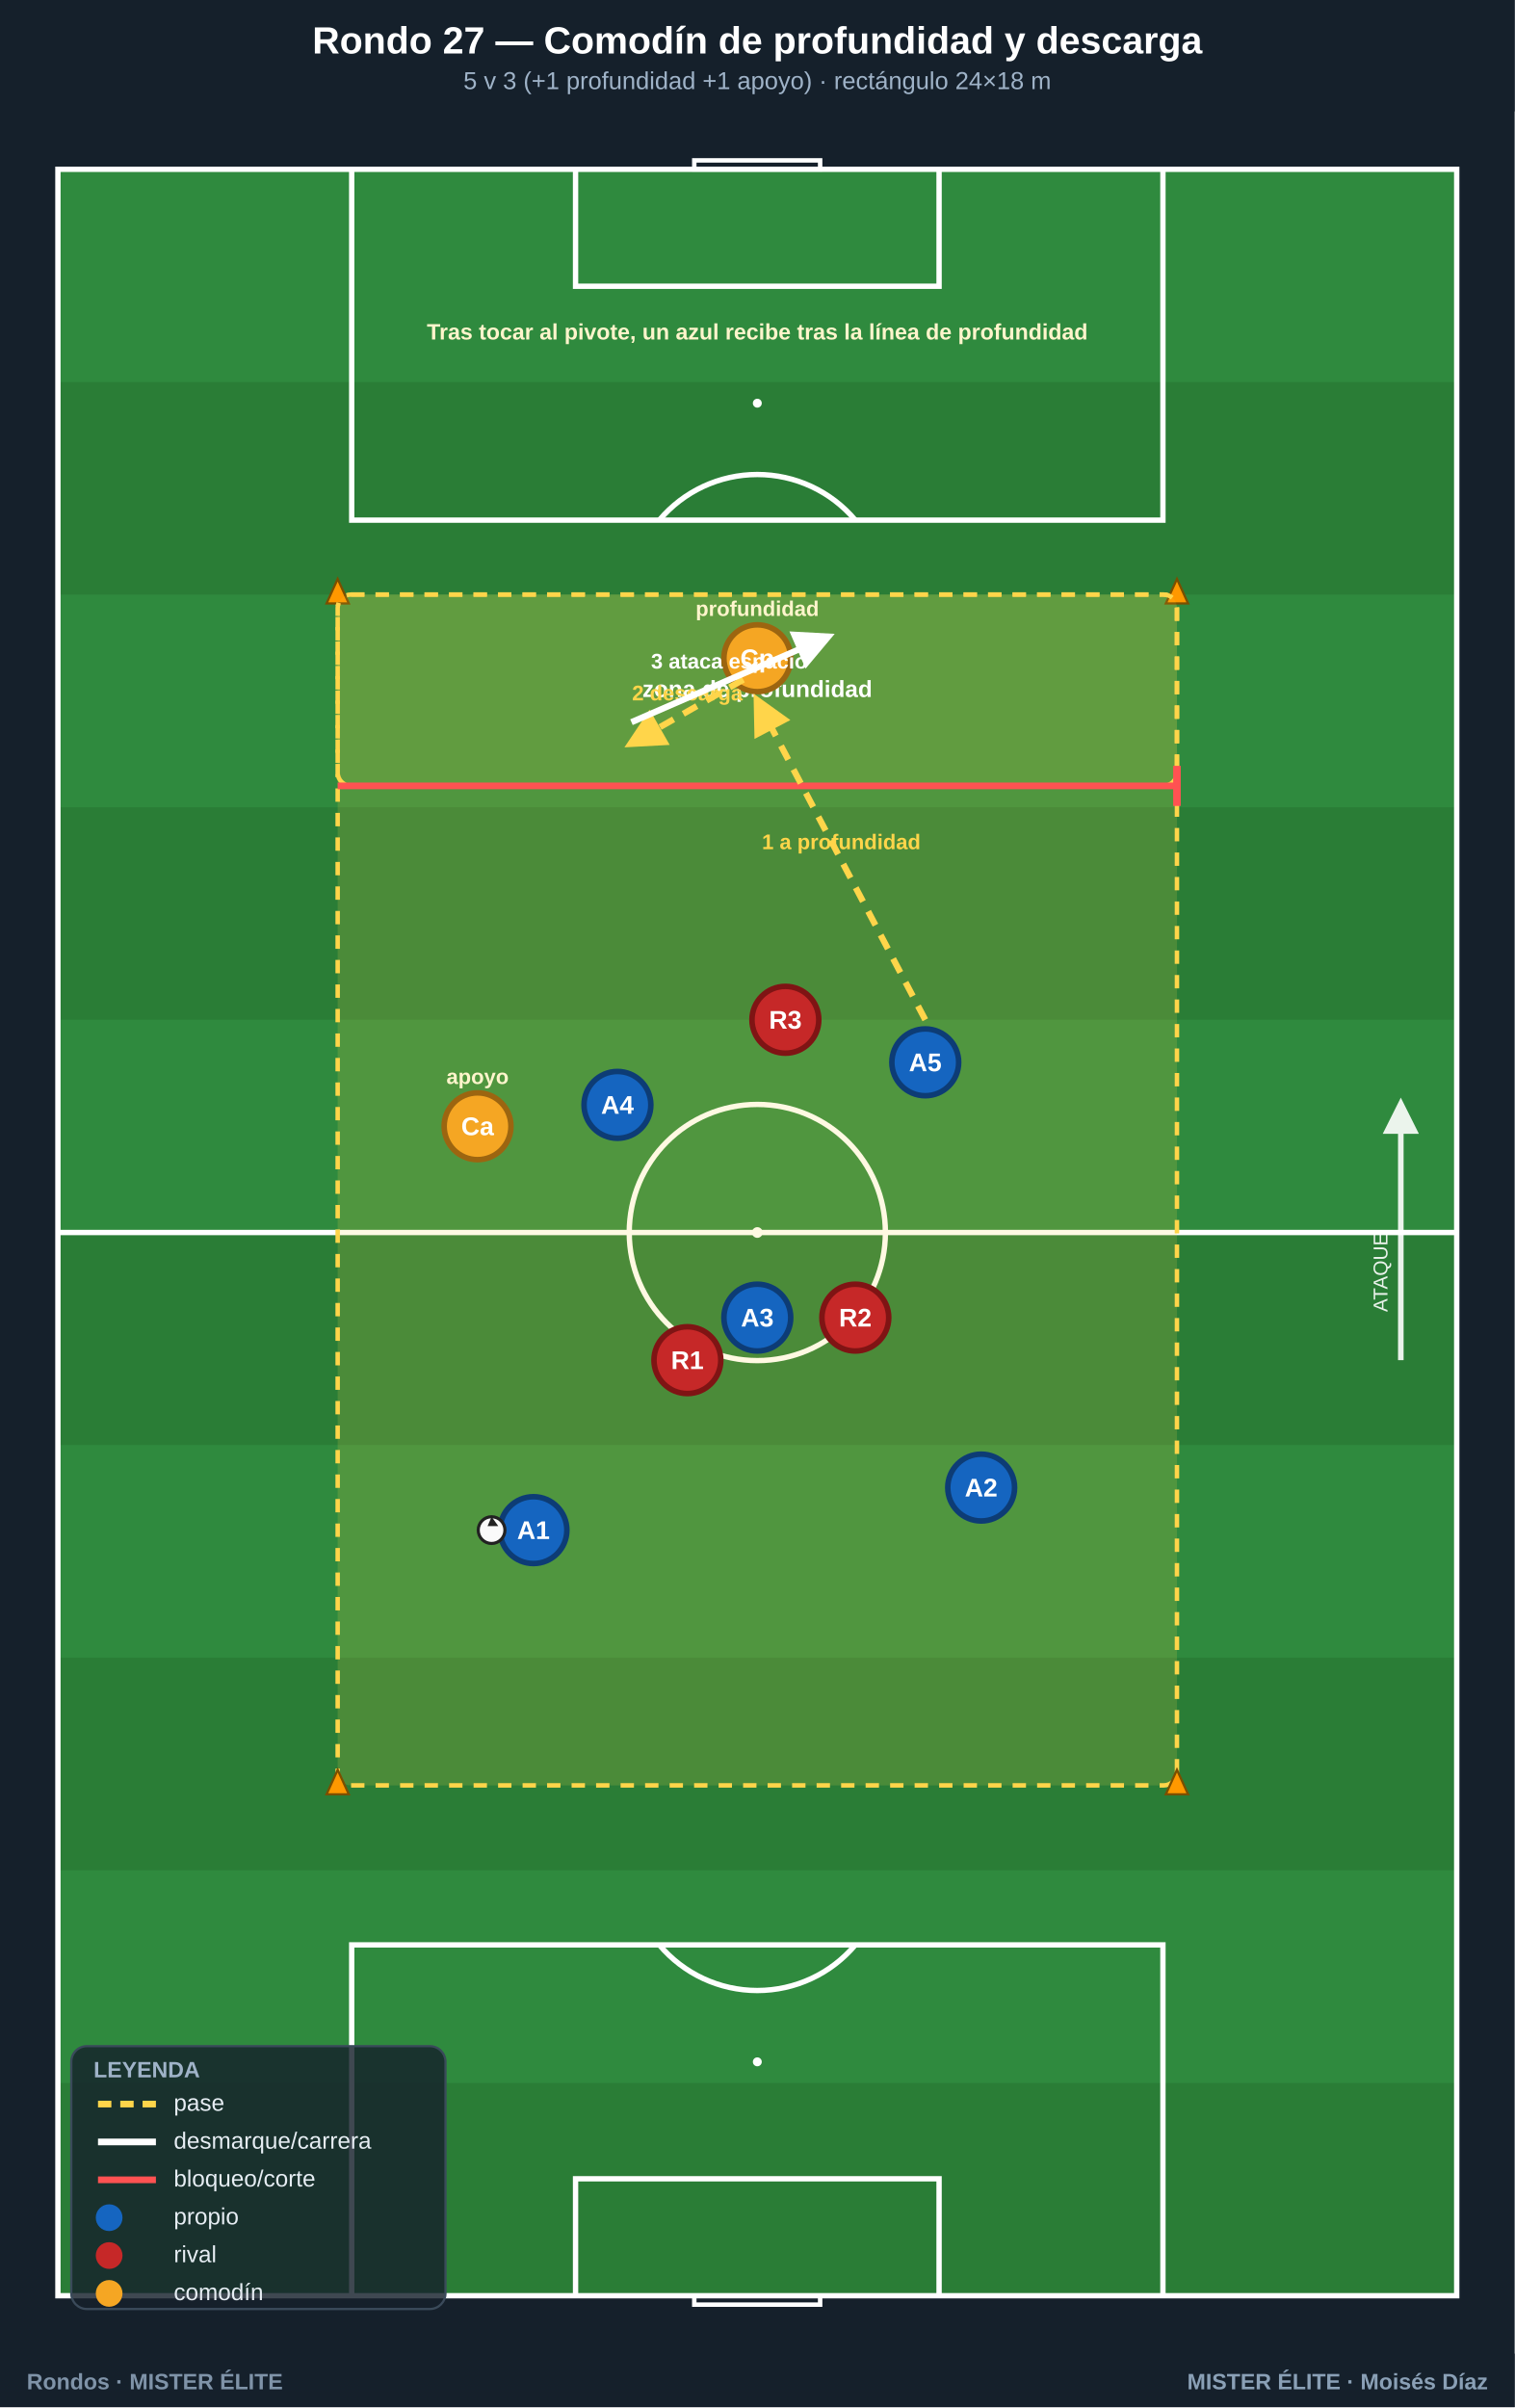
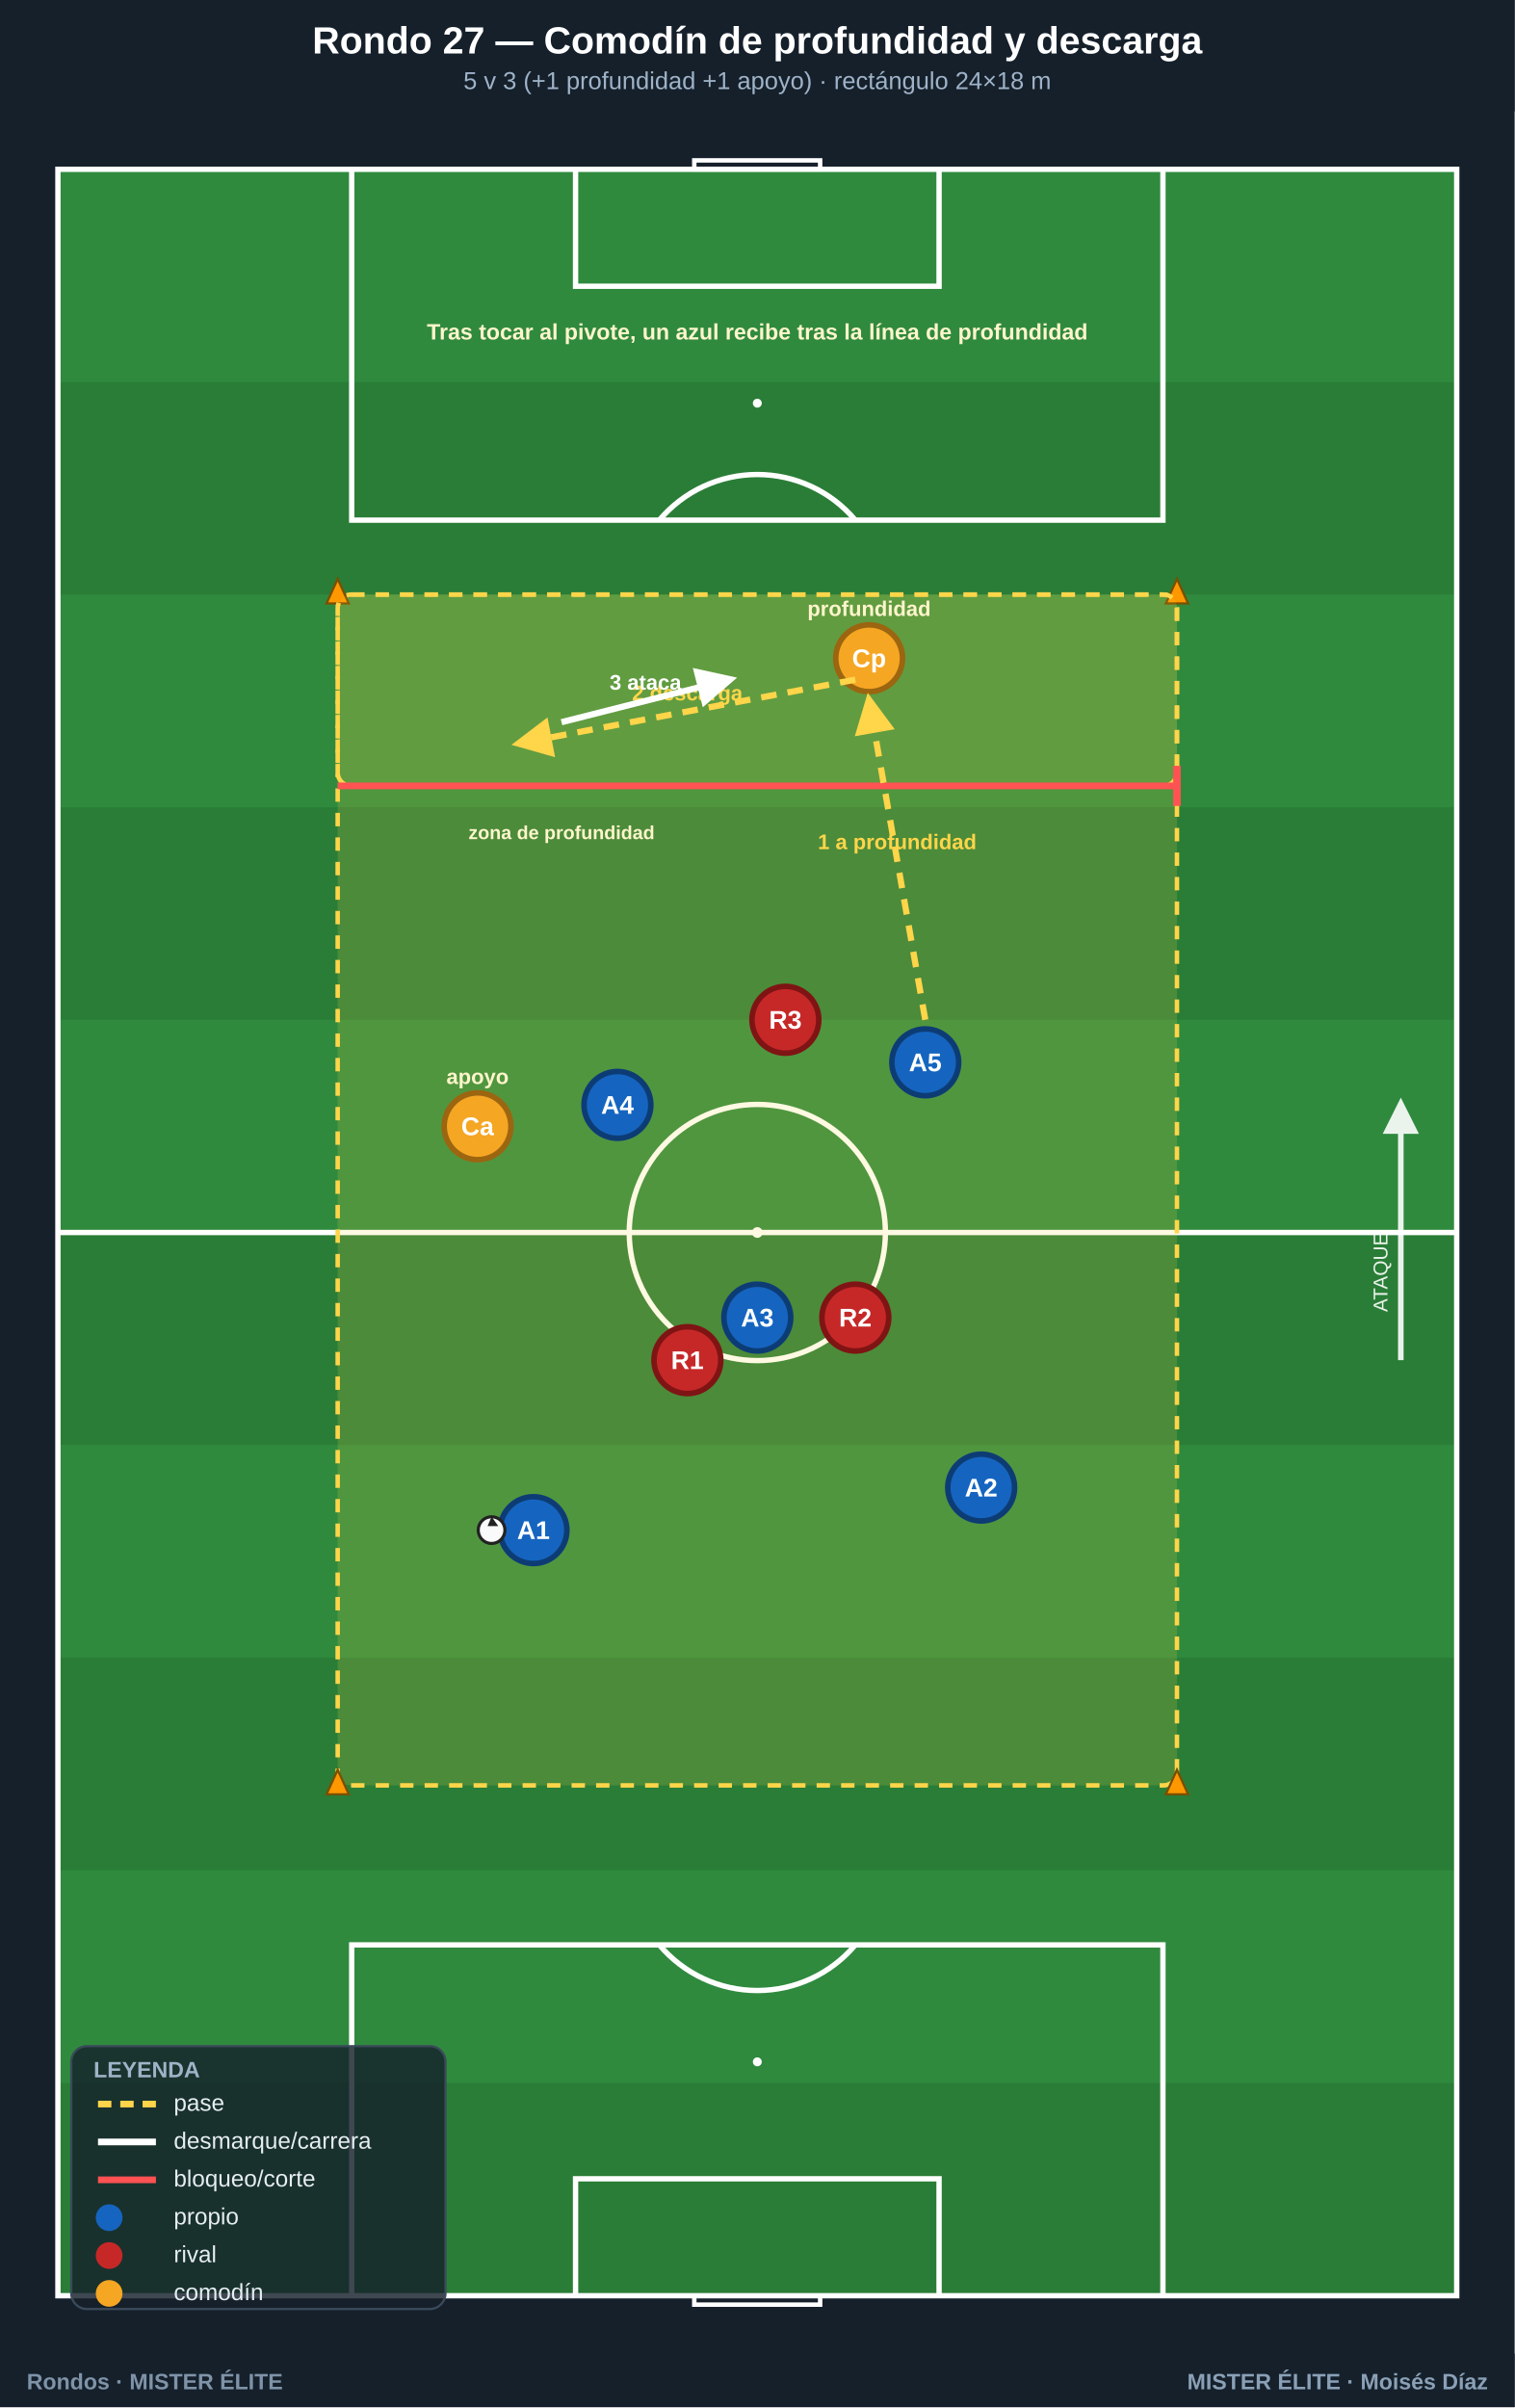
<svg xmlns="http://www.w3.org/2000/svg" viewBox="0 0 680 1081" width="680" height="1081" font-family="Segoe UI,Arial,sans-serif">
  <defs>
    <linearGradient id="sky" x1="0" y1="0" x2="0" y2="1">
      <stop offset="0" stop-color="#2f8a3e" />
      <stop offset="1" stop-color="#2b8139" />
    </linearGradient>
    <marker id="ah_pass" viewBox="0 0 10 10" refX="8" refY="5" markerWidth="6.5" markerHeight="6.5" orient="auto-start-reverse">
      <path d="M0,0 L10,5 L0,10 z" fill="#ffd54a" />
    </marker>
    <marker id="ah_run" viewBox="0 0 10 10" refX="8" refY="5" markerWidth="6.5" markerHeight="6.5" orient="auto-start-reverse">
      <path d="M0,0 L10,5 L0,10 z" fill="#ffffff" />
    </marker>
    <marker id="ah_drive" viewBox="0 0 10 10" refX="8" refY="5" markerWidth="6.5" markerHeight="6.5" orient="auto-start-reverse">
      <path d="M0,0 L10,5 L0,10 z" fill="#7ee0ff" />
    </marker>
    <marker id="ah_white" viewBox="0 0 10 10" refX="8" refY="5" markerWidth="6.5" markerHeight="6.5" orient="auto-start-reverse">
      <path d="M0,0 L10,5 L0,10 z" fill="#ffffff" />
    </marker>
  </defs>
  <rect x="0.0" y="0.0" width="680.0" height="1080.6" fill="#15202b" />
  <rect x="26.0" y="76.0" width="628.0" height="96.0" fill="#2f8a3e" />
  <rect x="26.0" y="171.5" width="628.0" height="96.0" fill="#2a7d36" />
  <rect x="26.0" y="266.9" width="628.0" height="96.0" fill="#2f8a3e" />
  <rect x="26.0" y="362.4" width="628.0" height="96.0" fill="#2a7d36" />
  <rect x="26.0" y="457.8" width="628.0" height="96.0" fill="#2f8a3e" />
  <rect x="26.0" y="553.3" width="628.0" height="96.0" fill="#2a7d36" />
  <rect x="26.0" y="648.7" width="628.0" height="96.0" fill="#2f8a3e" />
  <rect x="26.0" y="744.2" width="628.0" height="96.0" fill="#2a7d36" />
  <rect x="26.0" y="839.6" width="628.0" height="96.0" fill="#2f8a3e" />
  <rect x="26.0" y="935.1" width="628.0" height="96.0" fill="#2a7d36" />
  <rect x="26.0" y="76.0" width="628.0" height="954.6" fill="none" stroke="#ffffff" stroke-width="2.4" />
  <line x1="26.0" y1="553.3" x2="654.0" y2="553.3" stroke="#ffffff" stroke-width="2.4" opacity="1" />
  <circle cx="340.0" cy="553.3" r="57.5" fill="none" stroke="#ffffff" stroke-width="2.4" />
  <circle cx="340.0" cy="553.3" r="2.4" fill="#ffffff" />
  <path d="M157.9,76.0 L157.9,233.5 L522.1,233.5 L522.1,76.0" fill="none" stroke="#ffffff" stroke-width="2.4" />
  <path d="M258.4,76.0 L258.4,128.5 L421.6,128.5 L421.6,76.0" fill="none" stroke="#ffffff" stroke-width="2.4" />
  <circle cx="340.0" cy="181.0" r="2.0" fill="#ffffff" />
  <rect x="311.7" y="72.0" width="56.5" height="4" fill="none" stroke="#ffffff" stroke-width="2" />
  <path d="M296.0,233.5 A57.5,57.5 0 0 1 384.0,233.5" fill="none" stroke="#ffffff" stroke-width="2.4" />
  <path d="M157.9,1030.6 L157.9,873.1 L522.1,873.1 L522.1,1030.6" fill="none" stroke="#ffffff" stroke-width="2.4" />
  <path d="M258.4,1030.6 L258.4,978.1 L421.6,978.1 L421.6,1030.6" fill="none" stroke="#ffffff" stroke-width="2.4" />
  <circle cx="340.0" cy="925.6" r="2.0" fill="#ffffff" />
  <rect x="311.7" y="1030.6" width="56.5" height="4" fill="none" stroke="#ffffff" stroke-width="2" />
  <path d="M296.0,873.1 A57.5,57.5 0 0 0 384.0,873.1" fill="none" stroke="#ffffff" stroke-width="2.4" />
  <rect x="0.0" y="0.0" width="680.0" height="50.0" fill="#15202b" />
  <text x="340.0" y="24.0" font-family="Segoe UI,Arial,sans-serif" font-size="17" font-weight="800" fill="#ffffff" text-anchor="middle">Rondo 27 — Comodín de profundidad y descarga</text>
  <text x="340.0" y="40.0" font-family="Segoe UI,Arial,sans-serif" font-size="11" font-weight="500" fill="#9fb3c8" text-anchor="middle">5 v 3 (+1 profundidad +1 apoyo) · rectángulo 24×18 m</text>
  <rect x="0.0" y="1056.6" width="680.0" height="24.0" fill="#15202b" />
  <text x="668.0" y="1072.6" font-family="Segoe UI,Arial,sans-serif" font-size="10" font-weight="700" fill="#8aa0b6" text-anchor="end">MISTER ÉLITE · Moisés Díaz</text>
  <text x="12.0" y="1072.6" font-family="Segoe UI,Arial,sans-serif" font-size="10" font-weight="600" fill="#7f93a8" text-anchor="start">Rondos · MISTER ÉLITE</text>
  <g opacity="0.9">
    <line x1="628.9" y1="610.6" x2="628.9" y2="496.0" stroke="#ffffff" stroke-width="2.5" marker-end="url(#ah_white)" />
    <text x="622.9" y="553.3" font-family="Segoe UI,Arial" font-size="9" fill="#ffffff" text-anchor="end" transform="rotate(-90 622.9 553.3)">ATAQUE</text>
  </g>
  <rect x="151.6" y="266.9" width="376.8" height="534.6" rx="6" fill="#ffd54a" fill-opacity="0.16" stroke="#ffd54a" stroke-width="2" stroke-dasharray="6 5" />
  <path d="M151.6,794.5 l5,11 l-10,0 z" fill="#ff9800" stroke="#7a4f00" stroke-width="1" />
  <path d="M528.4,794.5 l5,11 l-10,0 z" fill="#ff9800" stroke="#7a4f00" stroke-width="1" />
  <path d="M151.6,259.9 l5,11 l-10,0 z" fill="#ff9800" stroke="#7a4f00" stroke-width="1" />
  <path d="M528.4,259.9 l5,11 l-10,0 z" fill="#ff9800" stroke="#7a4f00" stroke-width="1" />
  <rect x="151.6" y="266.9" width="376.8" height="85.9" rx="6" fill="#ffd54a" fill-opacity="0.1" stroke="#ffd54a" stroke-width="2" stroke-dasharray="6 5" />
-   <text x="340.0" y="312.9" font-family="Segoe UI,Arial,sans-serif" font-size="10.5" font-weight="700" fill="#fff" text-anchor="middle">zona de profundidad</text>
+   <text x="252.1" y="376.7" font-family="Segoe UI,Arial,sans-serif" font-size="8.5" font-weight="600" fill="#fff5cc" text-anchor="middle">zona de profundidad</text>
  <line x1="151.6" y1="352.8" x2="528.4" y2="352.8" stroke="#ff5252" stroke-width="3" opacity="1" />
  <line x1="528.4" y1="343.8" x2="528.4" y2="361.8" stroke="#ff5252" stroke-width="3.4" opacity="1" />
  <g>
-     <circle cx="340.0" cy="295.5" r="15" fill="#f5a623" stroke="#9c6510" stroke-width="2.5" />
-     <text x="340.0" y="299.5" font-family="Segoe UI,Arial" font-size="11.5" font-weight="800" fill="#fff" text-anchor="middle">Cp</text>
+     <circle cx="390.2" cy="295.5" r="15" fill="#f5a623" stroke="#9c6510" stroke-width="2.5" />
+     <text x="390.2" y="299.5" font-family="Segoe UI,Arial" font-size="11.5" font-weight="800" fill="#fff" text-anchor="middle">Cp</text>
  </g>
-   <text x="340.0" y="276.5" font-family="Segoe UI,Arial,sans-serif" font-size="9.5" font-weight="600" fill="#fff5cc" text-anchor="middle">profundidad</text>
+   <text x="390.2" y="276.5" font-family="Segoe UI,Arial,sans-serif" font-size="9.5" font-weight="600" fill="#fff5cc" text-anchor="middle">profundidad</text>
  <g>
    <circle cx="214.4" cy="505.6" r="15" fill="#f5a623" stroke="#9c6510" stroke-width="2.5" />
    <text x="214.4" y="509.6" font-family="Segoe UI,Arial" font-size="11.5" font-weight="800" fill="#fff" text-anchor="middle">Ca</text>
  </g>
  <text x="214.4" y="486.6" font-family="Segoe UI,Arial,sans-serif" font-size="9.5" font-weight="600" fill="#fff5cc" text-anchor="middle">apoyo</text>
  <g>
    <circle cx="239.5" cy="686.9" r="15" fill="#1565c0" stroke="#0d3c75" stroke-width="2.5" />
    <text x="239.5" y="690.9" font-family="Segoe UI,Arial" font-size="11.5" font-weight="800" fill="#fff" text-anchor="middle">A1</text>
  </g>
  <circle cx="220.7" cy="686.9" r="6.0" fill="#fafafa" stroke="#222" stroke-width="1.4" />
  <path d="M220.7,680.9 l3.0,4.2 l-4.8,0 z" fill="#222" />
  <g>
    <circle cx="440.5" cy="667.8" r="15" fill="#1565c0" stroke="#0d3c75" stroke-width="2.5" />
    <text x="440.5" y="671.8" font-family="Segoe UI,Arial" font-size="11.5" font-weight="800" fill="#fff" text-anchor="middle">A2</text>
  </g>
  <g>
    <circle cx="340.0" cy="591.5" r="15" fill="#1565c0" stroke="#0d3c75" stroke-width="2.5" />
    <text x="340.0" y="595.5" font-family="Segoe UI,Arial" font-size="11.5" font-weight="800" fill="#fff" text-anchor="middle">A3</text>
  </g>
  <g>
    <circle cx="277.2" cy="496.0" r="15" fill="#1565c0" stroke="#0d3c75" stroke-width="2.5" />
    <text x="277.2" y="500.0" font-family="Segoe UI,Arial" font-size="11.5" font-weight="800" fill="#fff" text-anchor="middle">A4</text>
  </g>
  <g>
    <circle cx="415.4" cy="476.9" r="15" fill="#1565c0" stroke="#0d3c75" stroke-width="2.5" />
    <text x="415.4" y="480.9" font-family="Segoe UI,Arial" font-size="11.5" font-weight="800" fill="#fff" text-anchor="middle">A5</text>
  </g>
  <g>
    <circle cx="308.6" cy="610.6" r="15" fill="#c62828" stroke="#7f1414" stroke-width="2.5" />
    <text x="308.6" y="614.6" font-family="Segoe UI,Arial" font-size="11.5" font-weight="800" fill="#fff" text-anchor="middle">R1</text>
  </g>
  <g>
    <circle cx="384.0" cy="591.5" r="15" fill="#c62828" stroke="#7f1414" stroke-width="2.5" />
    <text x="384.0" y="595.5" font-family="Segoe UI,Arial" font-size="11.5" font-weight="800" fill="#fff" text-anchor="middle">R2</text>
  </g>
  <g>
    <circle cx="352.6" cy="457.8" r="15" fill="#c62828" stroke="#7f1414" stroke-width="2.5" />
    <text x="352.6" y="461.8" font-family="Segoe UI,Arial" font-size="11.5" font-weight="800" fill="#fff" text-anchor="middle">R3</text>
  </g>
-   <line x1="415.4" y1="457.8" x2="340.0" y2="314.6" stroke="#ffd54a" stroke-width="2.8" stroke-dasharray="7 5" marker-end="url(#ah_pass)" />
-   <text x="377.7" y="381.2" font-family="Segoe UI,Arial,sans-serif" font-size="9.5" font-weight="700" fill="#ffd54a" text-anchor="middle">1 a profundidad</text>
-   <line x1="333.7" y1="305.1" x2="283.5" y2="333.7" stroke="#ffd54a" stroke-width="2.8" stroke-dasharray="7 5" marker-end="url(#ah_pass)" />
+   <line x1="415.4" y1="457.8" x2="390.2" y2="314.6" stroke="#ffd54a" stroke-width="2.8" stroke-dasharray="7 5" marker-end="url(#ah_pass)" />
+   <text x="402.8" y="381.2" font-family="Segoe UI,Arial,sans-serif" font-size="9.5" font-weight="700" fill="#ffd54a" text-anchor="middle">1 a profundidad</text>
+   <line x1="384.0" y1="305.1" x2="233.2" y2="333.7" stroke="#ffd54a" stroke-width="2.8" stroke-dasharray="7 5" marker-end="url(#ah_pass)" />
  <text x="308.6" y="314.4" font-family="Segoe UI,Arial,sans-serif" font-size="9.5" font-weight="700" fill="#ffd54a" text-anchor="middle">2 descarga</text>
-   <line x1="283.5" y1="324.2" x2="371.4" y2="286.0" stroke="#ffffff" stroke-width="2.8" marker-end="url(#ah_run)" />
-   <text x="327.4" y="300.1" font-family="Segoe UI,Arial,sans-serif" font-size="9.5" font-weight="700" fill="#ffffff" text-anchor="middle">3 ataca espacio</text>
+   <line x1="252.1" y1="324.2" x2="327.4" y2="305.1" stroke="#ffffff" stroke-width="2.8" marker-end="url(#ah_run)" />
+   <text x="289.8" y="309.6" font-family="Segoe UI,Arial,sans-serif" font-size="9.5" font-weight="700" fill="#ffffff" text-anchor="middle">3 ataca</text>
  <text x="340.0" y="152.4" font-family="Segoe UI,Arial,sans-serif" font-size="10" font-weight="600" fill="#fff5cc" text-anchor="middle">Tras tocar al pivote, un azul recibe tras la línea de profundidad</text>
  <g>
    <rect x="32" y="918.56" width="168" height="118" rx="7" fill="#15202b" fill-opacity="0.82" stroke="#3a4a5a" stroke-width="1" />
    <text x="42" y="932.56" font-family="Segoe UI,Arial" font-size="10" font-weight="800" fill="#9fb3c8">LEYENDA</text>
    <line x1="44" y1="944.56" x2="70" y2="944.56" stroke="#ffd54a" stroke-width="3" stroke-dasharray="6 4" />
    <text x="78" y="947.56" font-family="Segoe UI,Arial" font-size="10.5" fill="#e6edf3">pase</text>
    <line x1="44" y1="961.56" x2="70" y2="961.56" stroke="#ffffff" stroke-width="3" />
    <text x="78" y="964.56" font-family="Segoe UI,Arial" font-size="10.5" fill="#e6edf3">desmarque/carrera</text>
    <line x1="44" y1="978.56" x2="70" y2="978.56" stroke="#ff5252" stroke-width="3" />
    <text x="78" y="981.56" font-family="Segoe UI,Arial" font-size="10.5" fill="#e6edf3">bloqueo/corte</text>
    <circle cx="49" cy="995.56" r="6" fill="#1565c0" />
    <text x="78" y="998.56" font-family="Segoe UI,Arial" font-size="10.5" fill="#e6edf3">propio</text>
    <circle cx="49" cy="1012.56" r="6" fill="#c62828" />
    <text x="78" y="1015.56" font-family="Segoe UI,Arial" font-size="10.5" fill="#e6edf3">rival</text>
    <circle cx="49" cy="1029.56" r="6" fill="#f5a623" />
    <text x="78" y="1032.56" font-family="Segoe UI,Arial" font-size="10.5" fill="#e6edf3">comodín</text>
  </g>
</svg>
